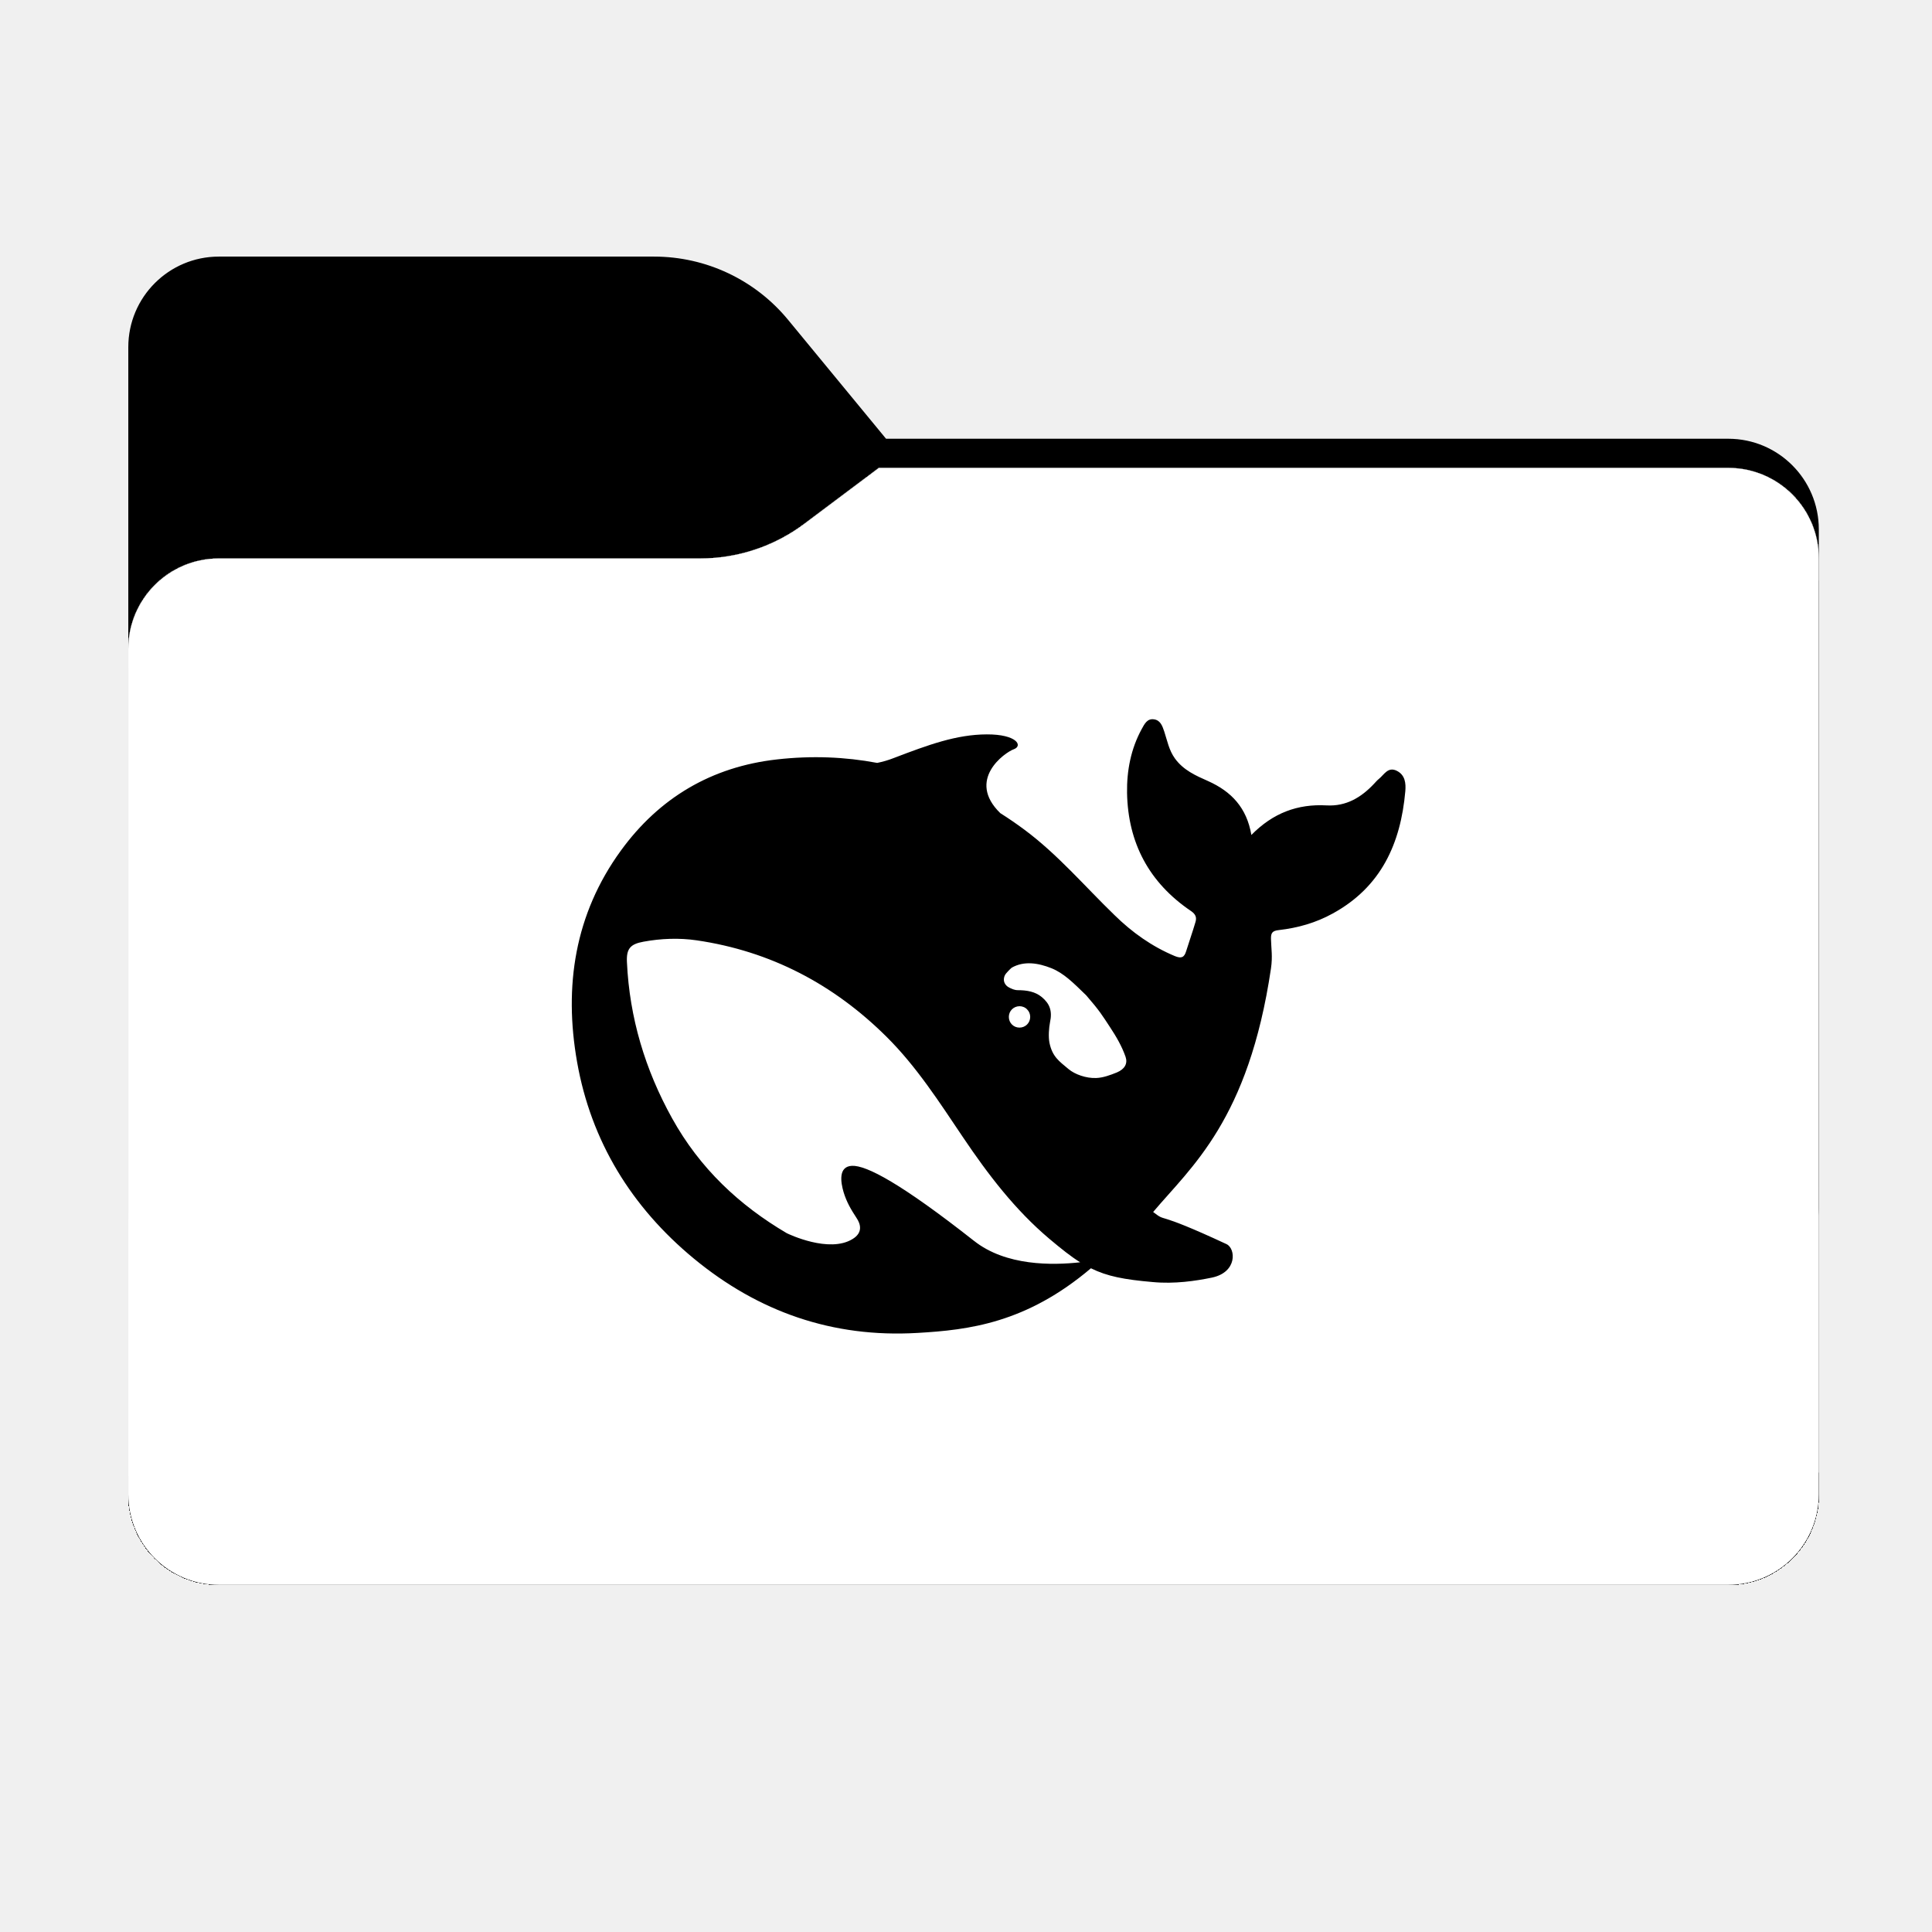
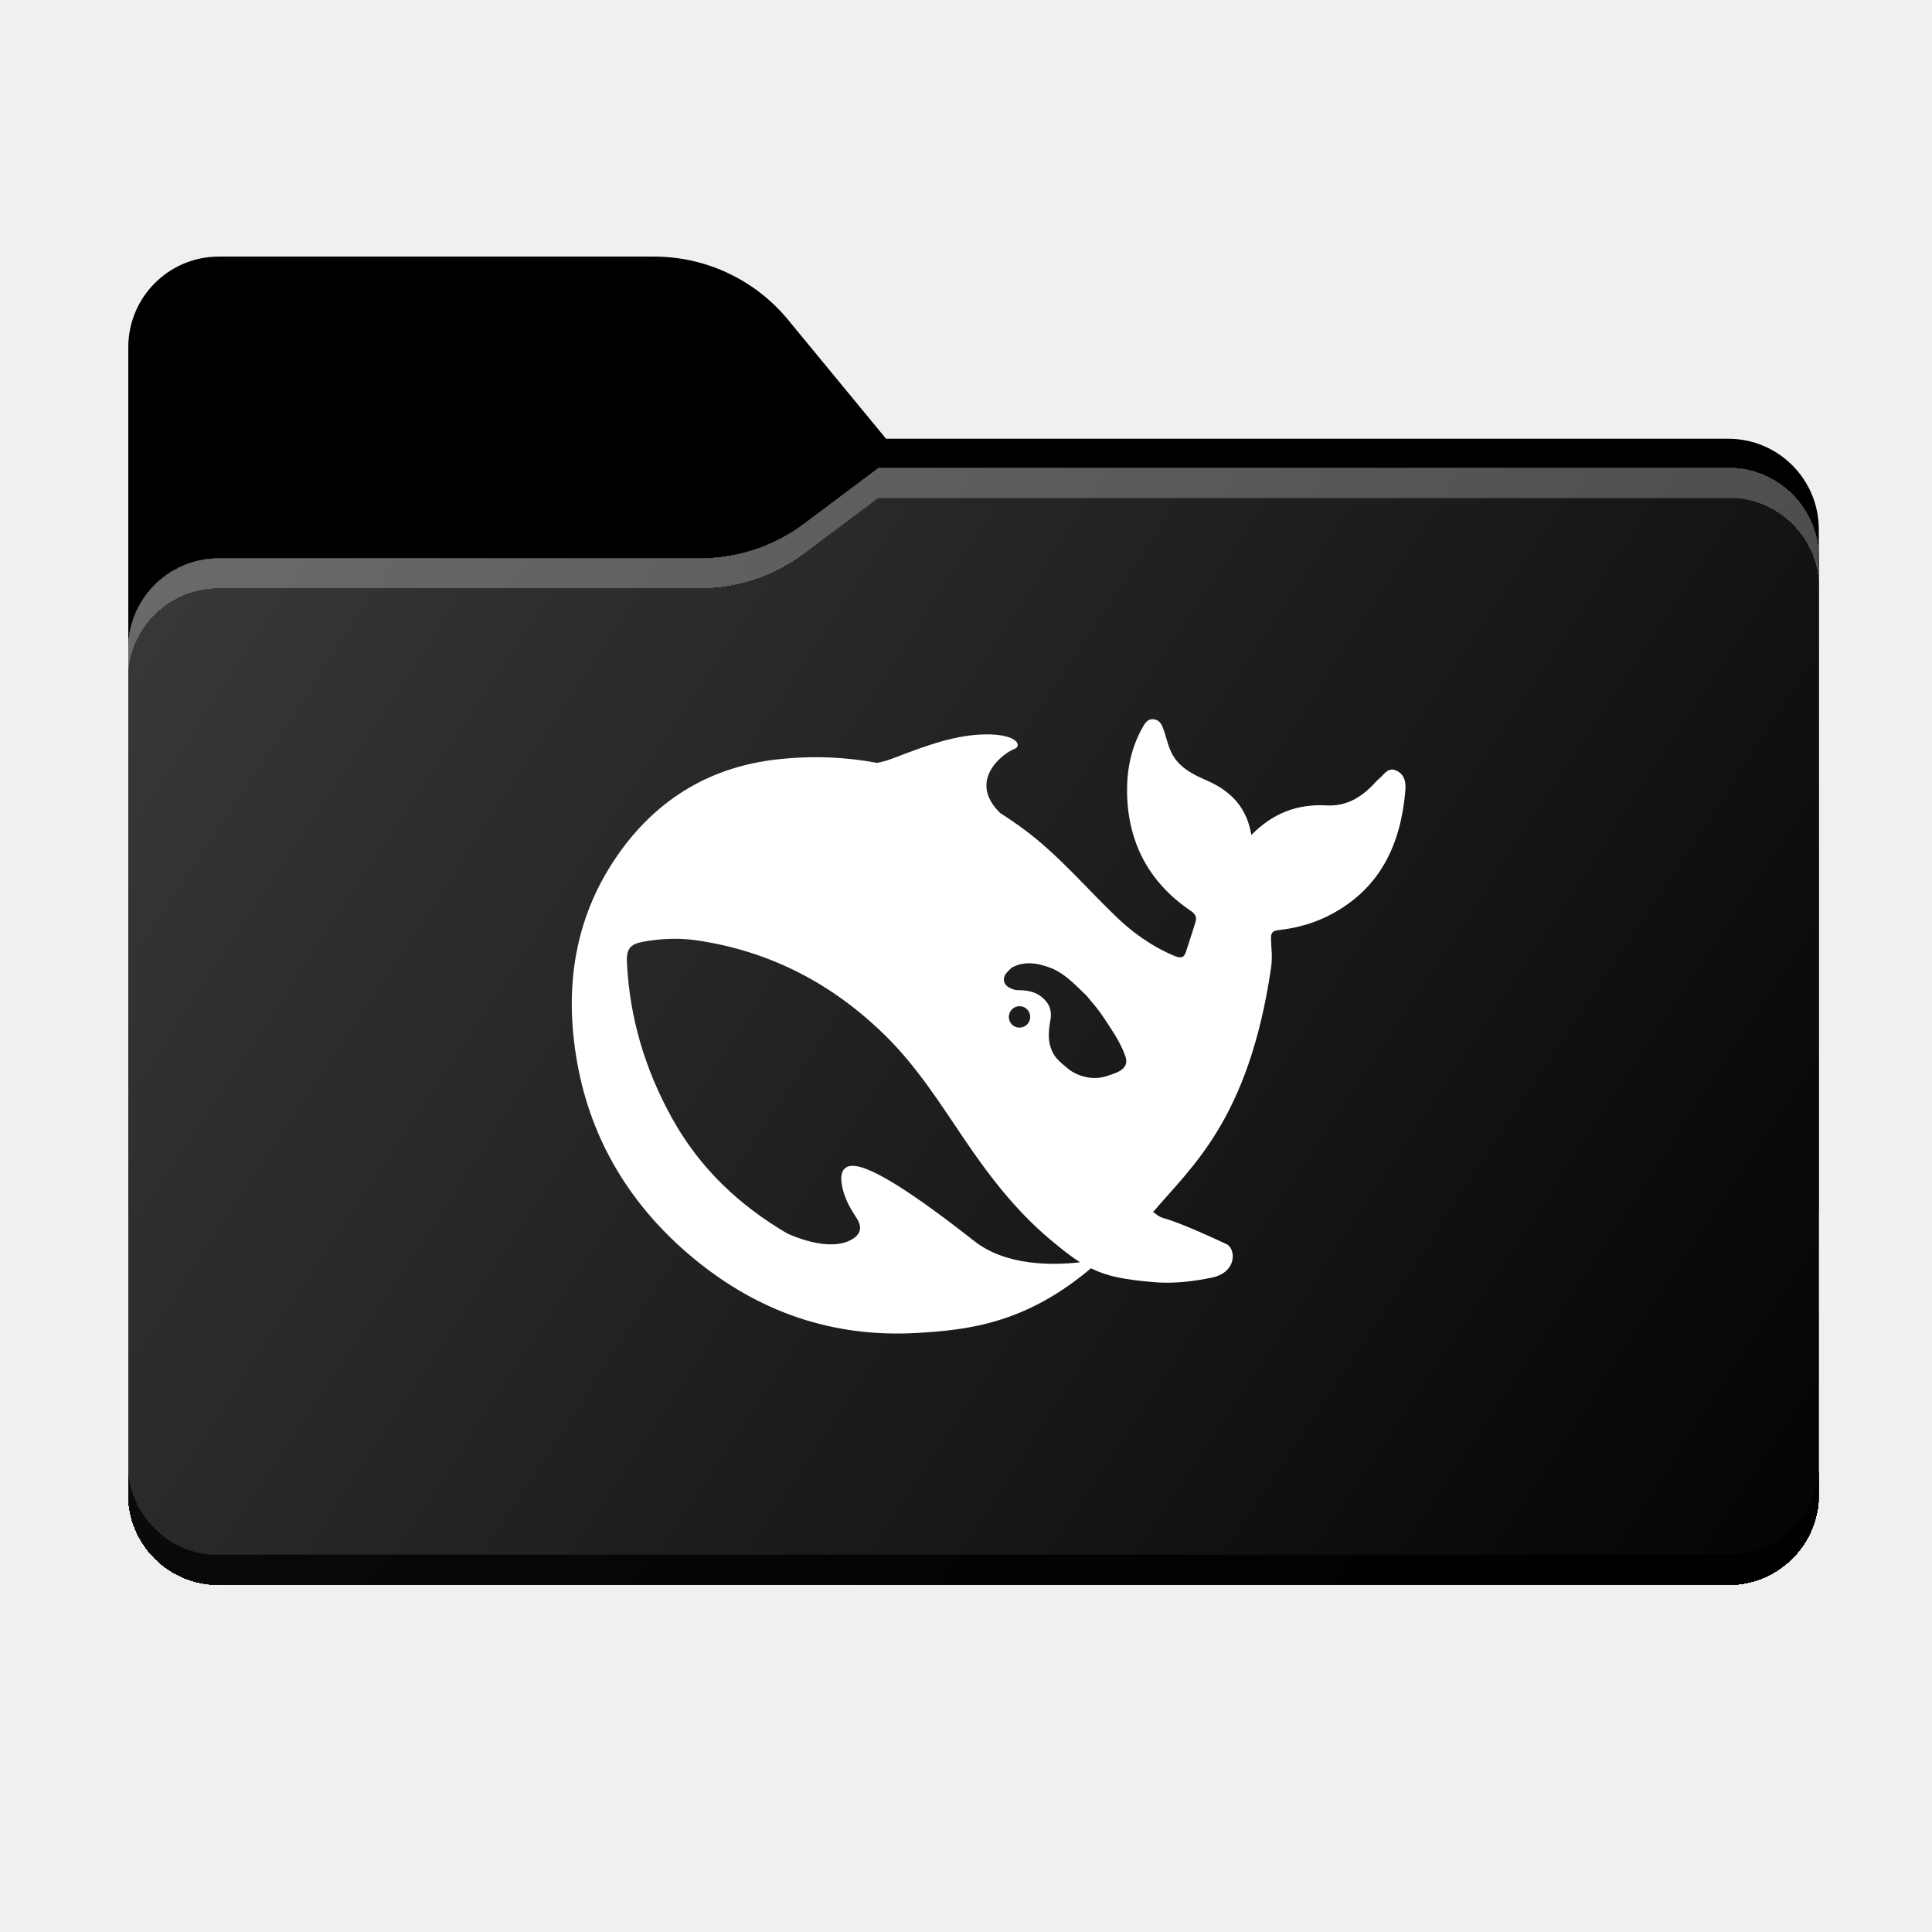
<svg xmlns="http://www.w3.org/2000/svg" width="256" height="256" viewBox="0 0 256 256" fill="none">
  <g clip-path="url(#clip0_16_132)" id="base-svg-group">
    <path id="back-svg-group" fill-rule="evenodd" clip-rule="evenodd" d="M104.425 42.378C100.056 37.073 93.544 34 86.671 34H29C22.373 34 17 39.373 17 46V58.137V68.2V160C17 166.627 22.373 172 29 172H229C235.627 172 241 166.627 241 160V70.137C241 63.51 235.627 58.137 229 58.137H117.404L104.425 42.378Z" fill="#000000" />
    <mask id="mask0_16_132" style="mask-type:alpha" maskUnits="userSpaceOnUse" x="17" y="34" width="224" height="138">
      <path id="back-svg-group" fill-rule="evenodd" clip-rule="evenodd" d="M104.425 42.378C100.056 37.073 93.544 34 86.671 34H29C22.373 34 17 39.373 17 46V58.137V68.2V160C17 166.627 22.373 172 29 172H229C235.627 172 241 166.627 241 160V70.137C241 63.51 235.627 58.137 229 58.137H117.404L104.425 42.378Z" fill="url(#paint0_linear_16_132)" />
    </mask>
    <g mask="url(#mask0_16_132)">
      <g style="mix-blend-mode:multiply" filter="url(#filter0_f_16_132)">
        <path fill-rule="evenodd" clip-rule="evenodd" d="M92.789 74C97.764 74 102.605 72.387 106.586 69.402L116.459 62H229C235.627 62 241 67.373 241 74V108V160C241 166.627 235.627 172 229 172H29C22.373 172 17 166.627 17 160L17 108V86C17 79.373 22.373 74 29 74H87H92.789Z" fill="black" fill-opacity="0.3" />
      </g>
    </g>
    <path id="front-svg-group" filter="url(#filter1_ii_16_132)" fill-rule="evenodd" clip-rule="evenodd" d="M92.789 74C97.764 74 102.605 72.387 106.586 69.402L116.459 62H229C235.627 62 241 67.373 241 74V108V198C241 204.627 235.627 210 229 210H29C22.373 210 17 204.627 17 198L17 108V86C17 79.373 22.373 74 29 74H87H92.789Z" fill="url(#paint1_linear_16_132)" />
  </g>
  <g id="custom-svg-container">
    <g class="custom-svg" transform="translate(75.76401 95.3) scale(0.2929482)">
      <defs transform="skewX(0) skewY(0)">
        <style transform="skewX(0) skewY(0)">
      .cls-1 {
-         fill:#000000;
+         fill:#ffffff;
        stroke-width: 0px;
      }
    </style>
      </defs>
      <g id="Layer_1-2" data-name="Layer 1" transform="skewX(0) skewY(0)">
        <path id="path" class="cls-1" d="M373.15,23.32c-4-1.95-5.72,1.77-8.06,3.66-.79.62-1.47,1.43-2.14,2.14-5.85,6.26-12.67,10.36-21.57,9.86-13.04-.71-24.16,3.38-33.99,13.37-2.09-12.31-9.04-19.66-19.6-24.38-5.54-2.45-11.13-4.9-14.99-10.23-2.71-3.78-3.44-8-4.81-12.16-.85-2.51-1.72-5.09-4.6-5.52-3.13-.5-4.36,2.14-5.58,4.34-4.93,8.99-6.82,18.92-6.65,28.97.43,22.58,9.97,40.56,28.89,53.37,2.16,1.46,2.71,2.95,2.03,5.09-1.29,4.4-2.82,8.68-4.19,13.09-.85,2.82-2.14,3.44-5.15,2.2-10.39-4.34-19.37-10.76-27.29-18.55-13.46-13.02-25.63-27.41-40.81-38.67-3.57-2.64-7.12-5.09-10.81-7.41-15.49-15.07,2.03-27.45,6.08-28.9,4.25-1.52,1.47-6.79-12.23-6.73-13.69.06-26.24,4.65-42.21,10.76-2.34.93-4.79,1.61-7.32,2.14-14.5-2.73-29.55-3.35-45.29-1.58-29.62,3.32-53.28,17.34-70.68,41.28C1.29,88.2-3.63,120.88,2.39,155c6.33,35.91,24.64,65.68,52.8,88.94,29.18,24.1,62.8,35.91,101.15,33.65,23.29-1.33,49.23-4.46,78.48-29.24,7.38,3.66,15.12,5.12,27.97,6.23,9.89.93,19.41-.5,26.79-2.02,11.55-2.45,10.75-13.15,6.58-15.13-33.87-15.78-26.44-9.36-33.2-14.54,17.21-20.41,43.15-41.59,53.3-110.19.79-5.46.11-8.87,0-13.3-.06-2.67.54-3.72,3.61-4.03,8.48-.96,16.72-3.29,24.28-7.47,21.94-12,30.78-31.69,32.87-55.33.31-3.6-.06-7.35-3.86-9.24ZM181.96,235.97c-32.83-25.83-48.74-34.33-55.31-33.96-6.14.34-5.04,7.38-3.69,11.97,1.41,4.53,3.26,7.66,5.85,11.63,1.78,2.64,3.01,6.57-1.78,9.49-10.57,6.58-28.95-2.2-29.82-2.64-21.38-12.59-39.26-29.24-51.87-52.01-12.16-21.92-19.23-45.43-20.39-70.52-.31-6.08,1.47-8.22,7.49-9.3,7.92-1.46,16.11-1.77,24.03-.62,33.49,4.9,62.01,19.91,85.9,43.63,13.65,13.55,23.97,29.71,34.61,45.49,11.3,16.78,23.48,32.75,38.97,45.84,5.46,4.59,9.83,8.09,14,10.67-12.59,1.4-33.62,1.71-47.99-9.68ZM197.69,134.65c0-2.7,2.15-4.84,4.87-4.84.6,0,1.16.12,1.66.31.67.25,1.29.62,1.77,1.18.87.84,1.36,2.08,1.36,3.35,0,2.7-2.15,4.84-4.85,4.84s-4.81-2.14-4.81-4.84ZM246.55,159.77c-3.13,1.27-6.26,2.39-9.27,2.51-4.67.22-9.77-1.68-12.55-4-4.3-3.6-7.36-5.61-8.67-11.94-.54-2.7-.23-6.85.25-9.24,1.12-5.15-.12-8.44-3.74-11.44-2.96-2.45-6.7-3.1-10.82-3.1-1.54,0-2.95-.68-4-1.24-1.72-.87-3.13-3.01-1.78-5.64.43-.84,2.53-2.92,3.02-3.29,5.58-3.19,12.03-2.14,18,.25,5.54,2.26,9.71,6.42,15.72,12.28,6.16,7.1,7.26,9.09,10.76,14.39,2.76,4.19,5.29,8.47,7.01,13.37,1.04,3.04-.31,5.55-3.94,7.1Z" transform="skewX(0) skewY(0)" />
      </g>
    </g>
  </g>
  <defs>
    <filter id="filter0_f_16_132" x="-20" y="25" width="298" height="184" filterUnits="userSpaceOnUse" color-interpolation-filters="sRGB">
      <feFlood flood-opacity="0" result="BackgroundImageFix" />
      <feBlend mode="normal" in="SourceGraphic" in2="BackgroundImageFix" result="shape" />
      <feGaussianBlur stdDeviation="18.5" result="effect1_foregroundBlur_16_132" />
    </filter>
    <filter id="filter1_ii_16_132" x="17" y="62" width="224" height="148" filterUnits="userSpaceOnUse" color-interpolation-filters="sRGB">
      <feFlood flood-opacity="0" result="BackgroundImageFix" />
      <feBlend mode="normal" in="SourceGraphic" in2="BackgroundImageFix" result="shape" />
      <feColorMatrix in="SourceAlpha" type="matrix" values="0 0 0 0 0 0 0 0 0 0 0 0 0 0 0 0 0 0 127 0" result="hardAlpha" />
      <feOffset dy="4" />
      <feComposite in2="hardAlpha" operator="arithmetic" k2="-1" k3="1" />
      <feColorMatrix type="matrix" values="0 0 0 0 1 0 0 0 0 1 0 0 0 0 1 0 0 0 0.25 0" />
      <feBlend mode="normal" in2="shape" result="effect1_innerShadow_16_132" />
      <feColorMatrix in="SourceAlpha" type="matrix" values="0 0 0 0 0 0 0 0 0 0 0 0 0 0 0 0 0 0 127 0" result="hardAlpha" />
      <feOffset dy="-4" />
      <feComposite in2="hardAlpha" operator="arithmetic" k2="-1" k3="1" />
      <feColorMatrix type="matrix" values="0 0 0 0 0 0 0 0 0 0 0 0 0 0 0 0 0 0 0.9 0" />
      <feBlend mode="soft-light" in2="effect1_innerShadow_16_132" result="effect2_innerShadow_16_132" />
    </filter>
    <linearGradient id="paint0_linear_16_132" x1="17" y1="34" x2="197.768" y2="215.142" gradientUnits="userSpaceOnUse">
      <stop stop-color="#FFE7A2" />
      <stop offset="1" stop-color="#FFCB3D" />
    </linearGradient>
    <linearGradient id="paint1_linear_16_132" x1="17" y1="62" x2="241" y2="210" gradientUnits="userSpaceOnUse">
-       <stop stop-color="#ffffff" />
-       <stop offset="0.953" stop-color="#ffffff" />
+       <stop stop-color="#3A3A3A" />
+       <stop offset="0.953" stop-color="#050505" />
    </linearGradient>
  </defs>
</svg>
